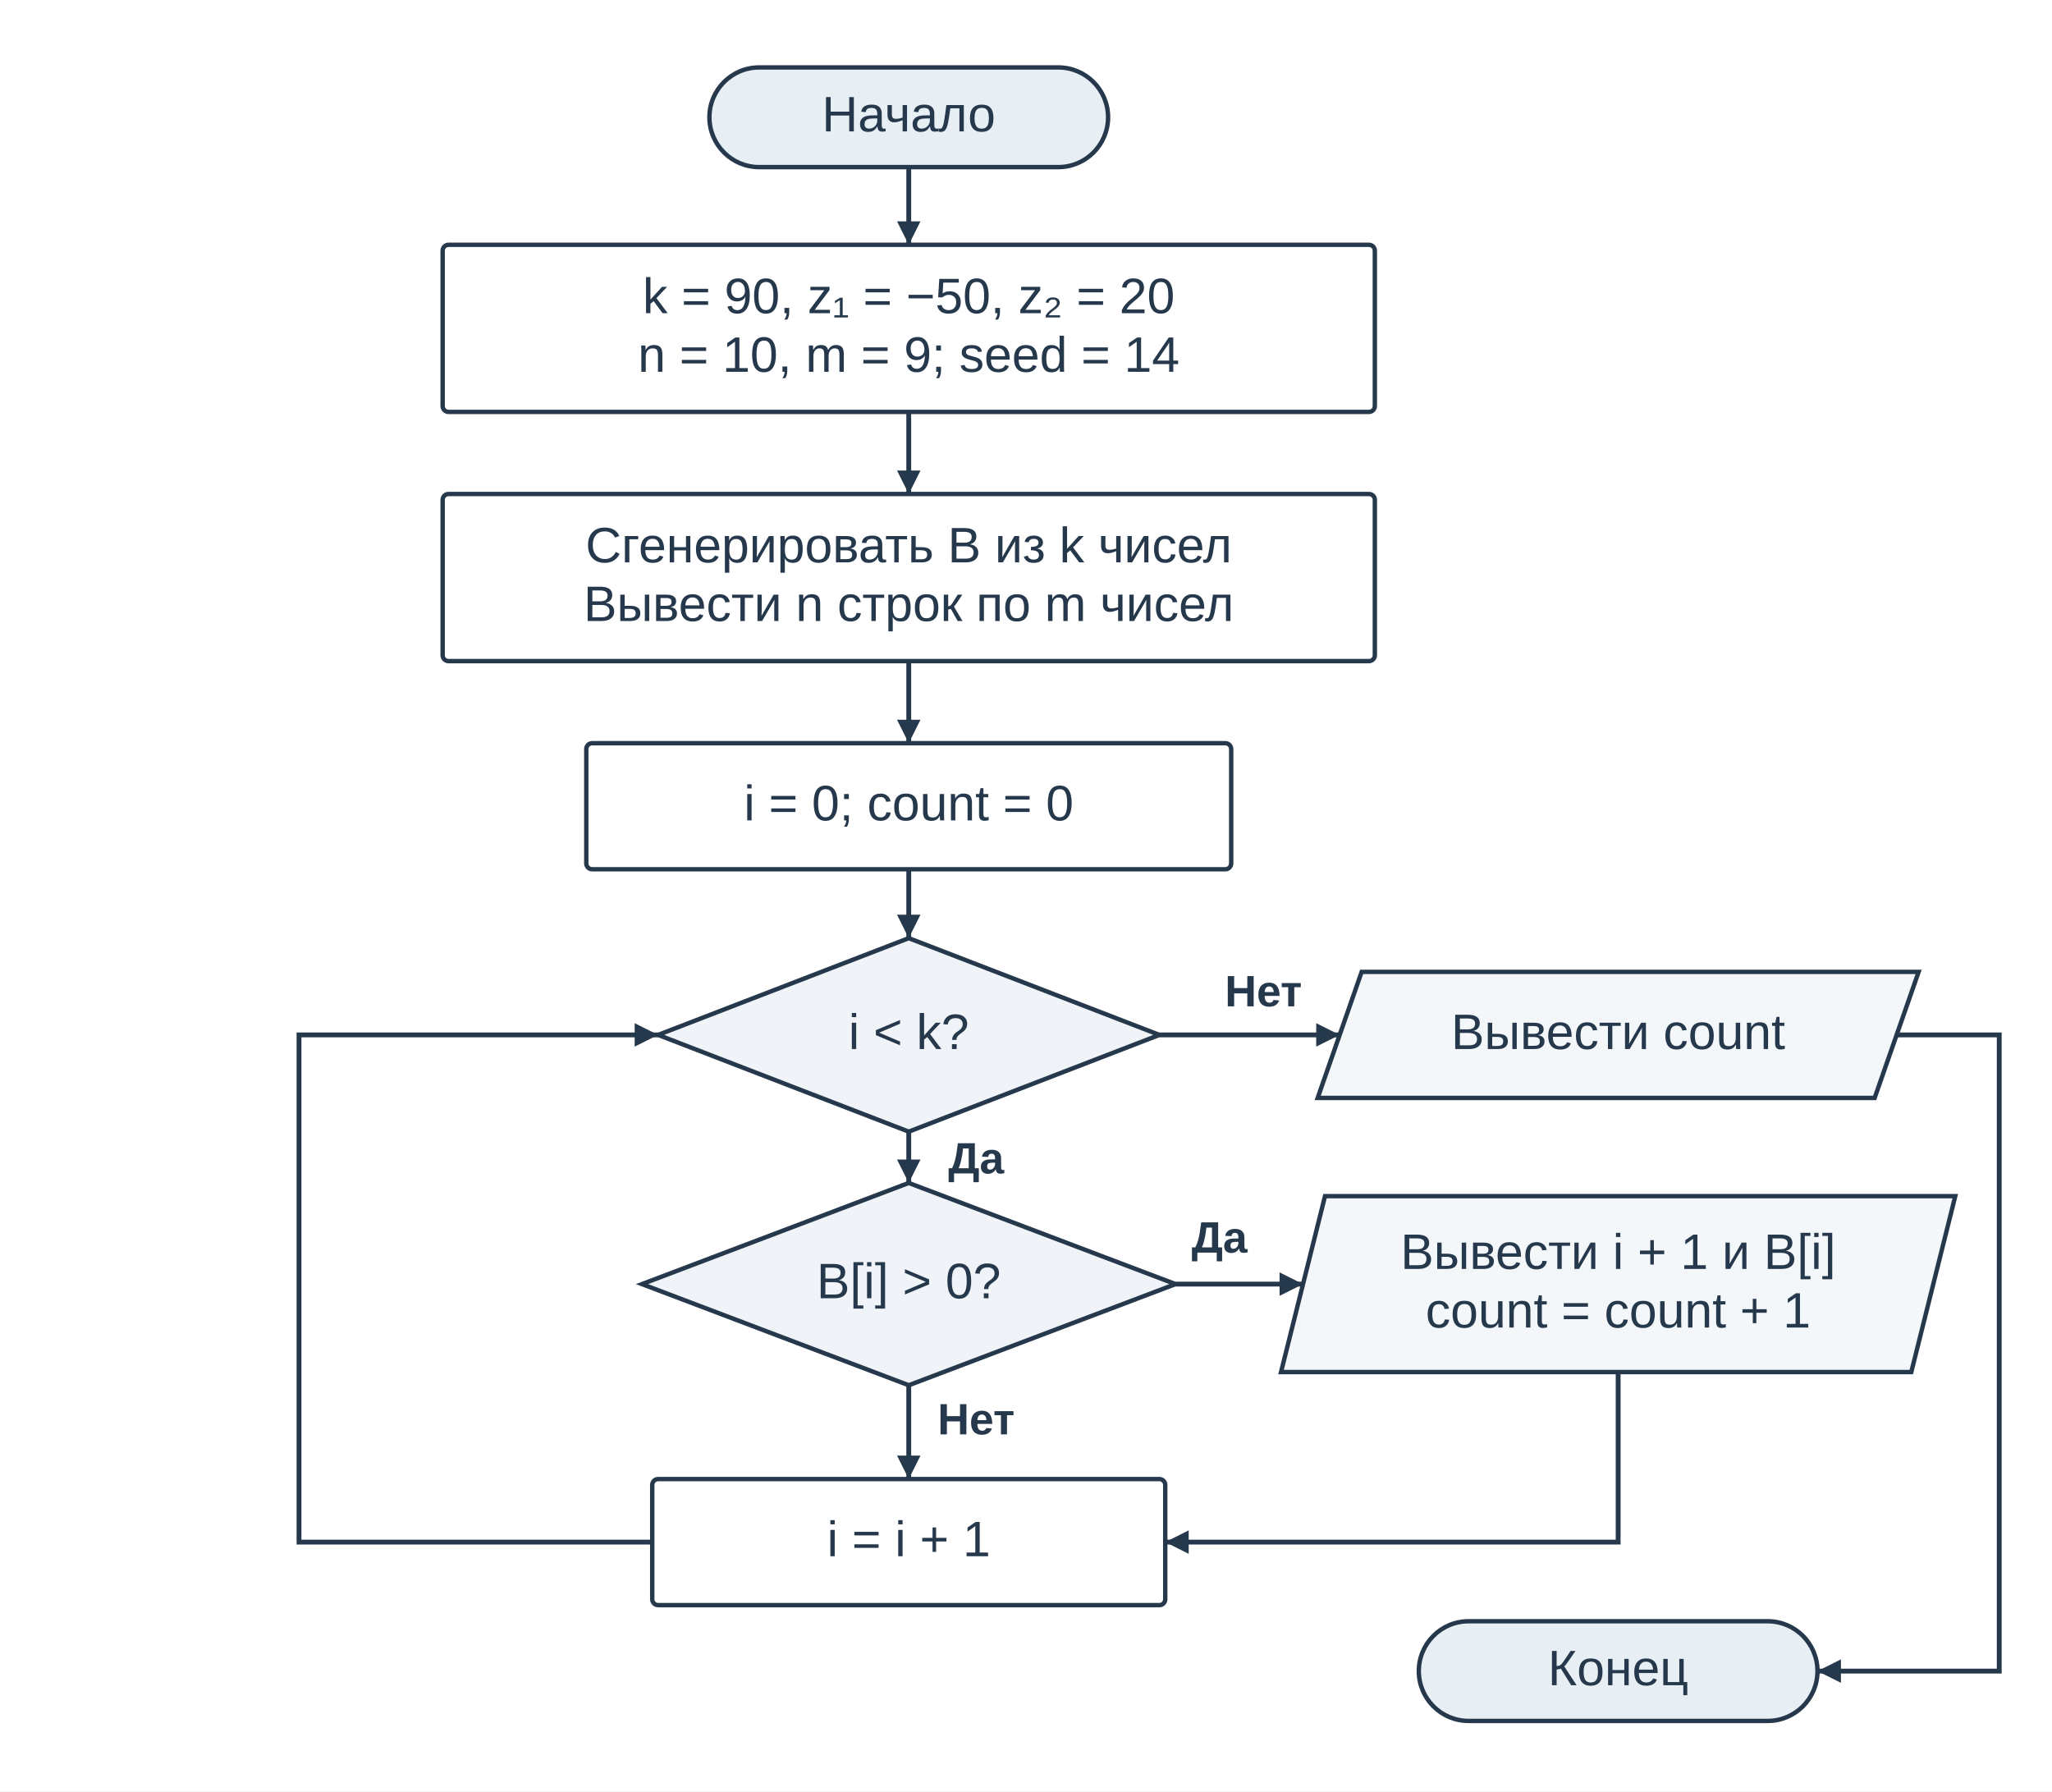
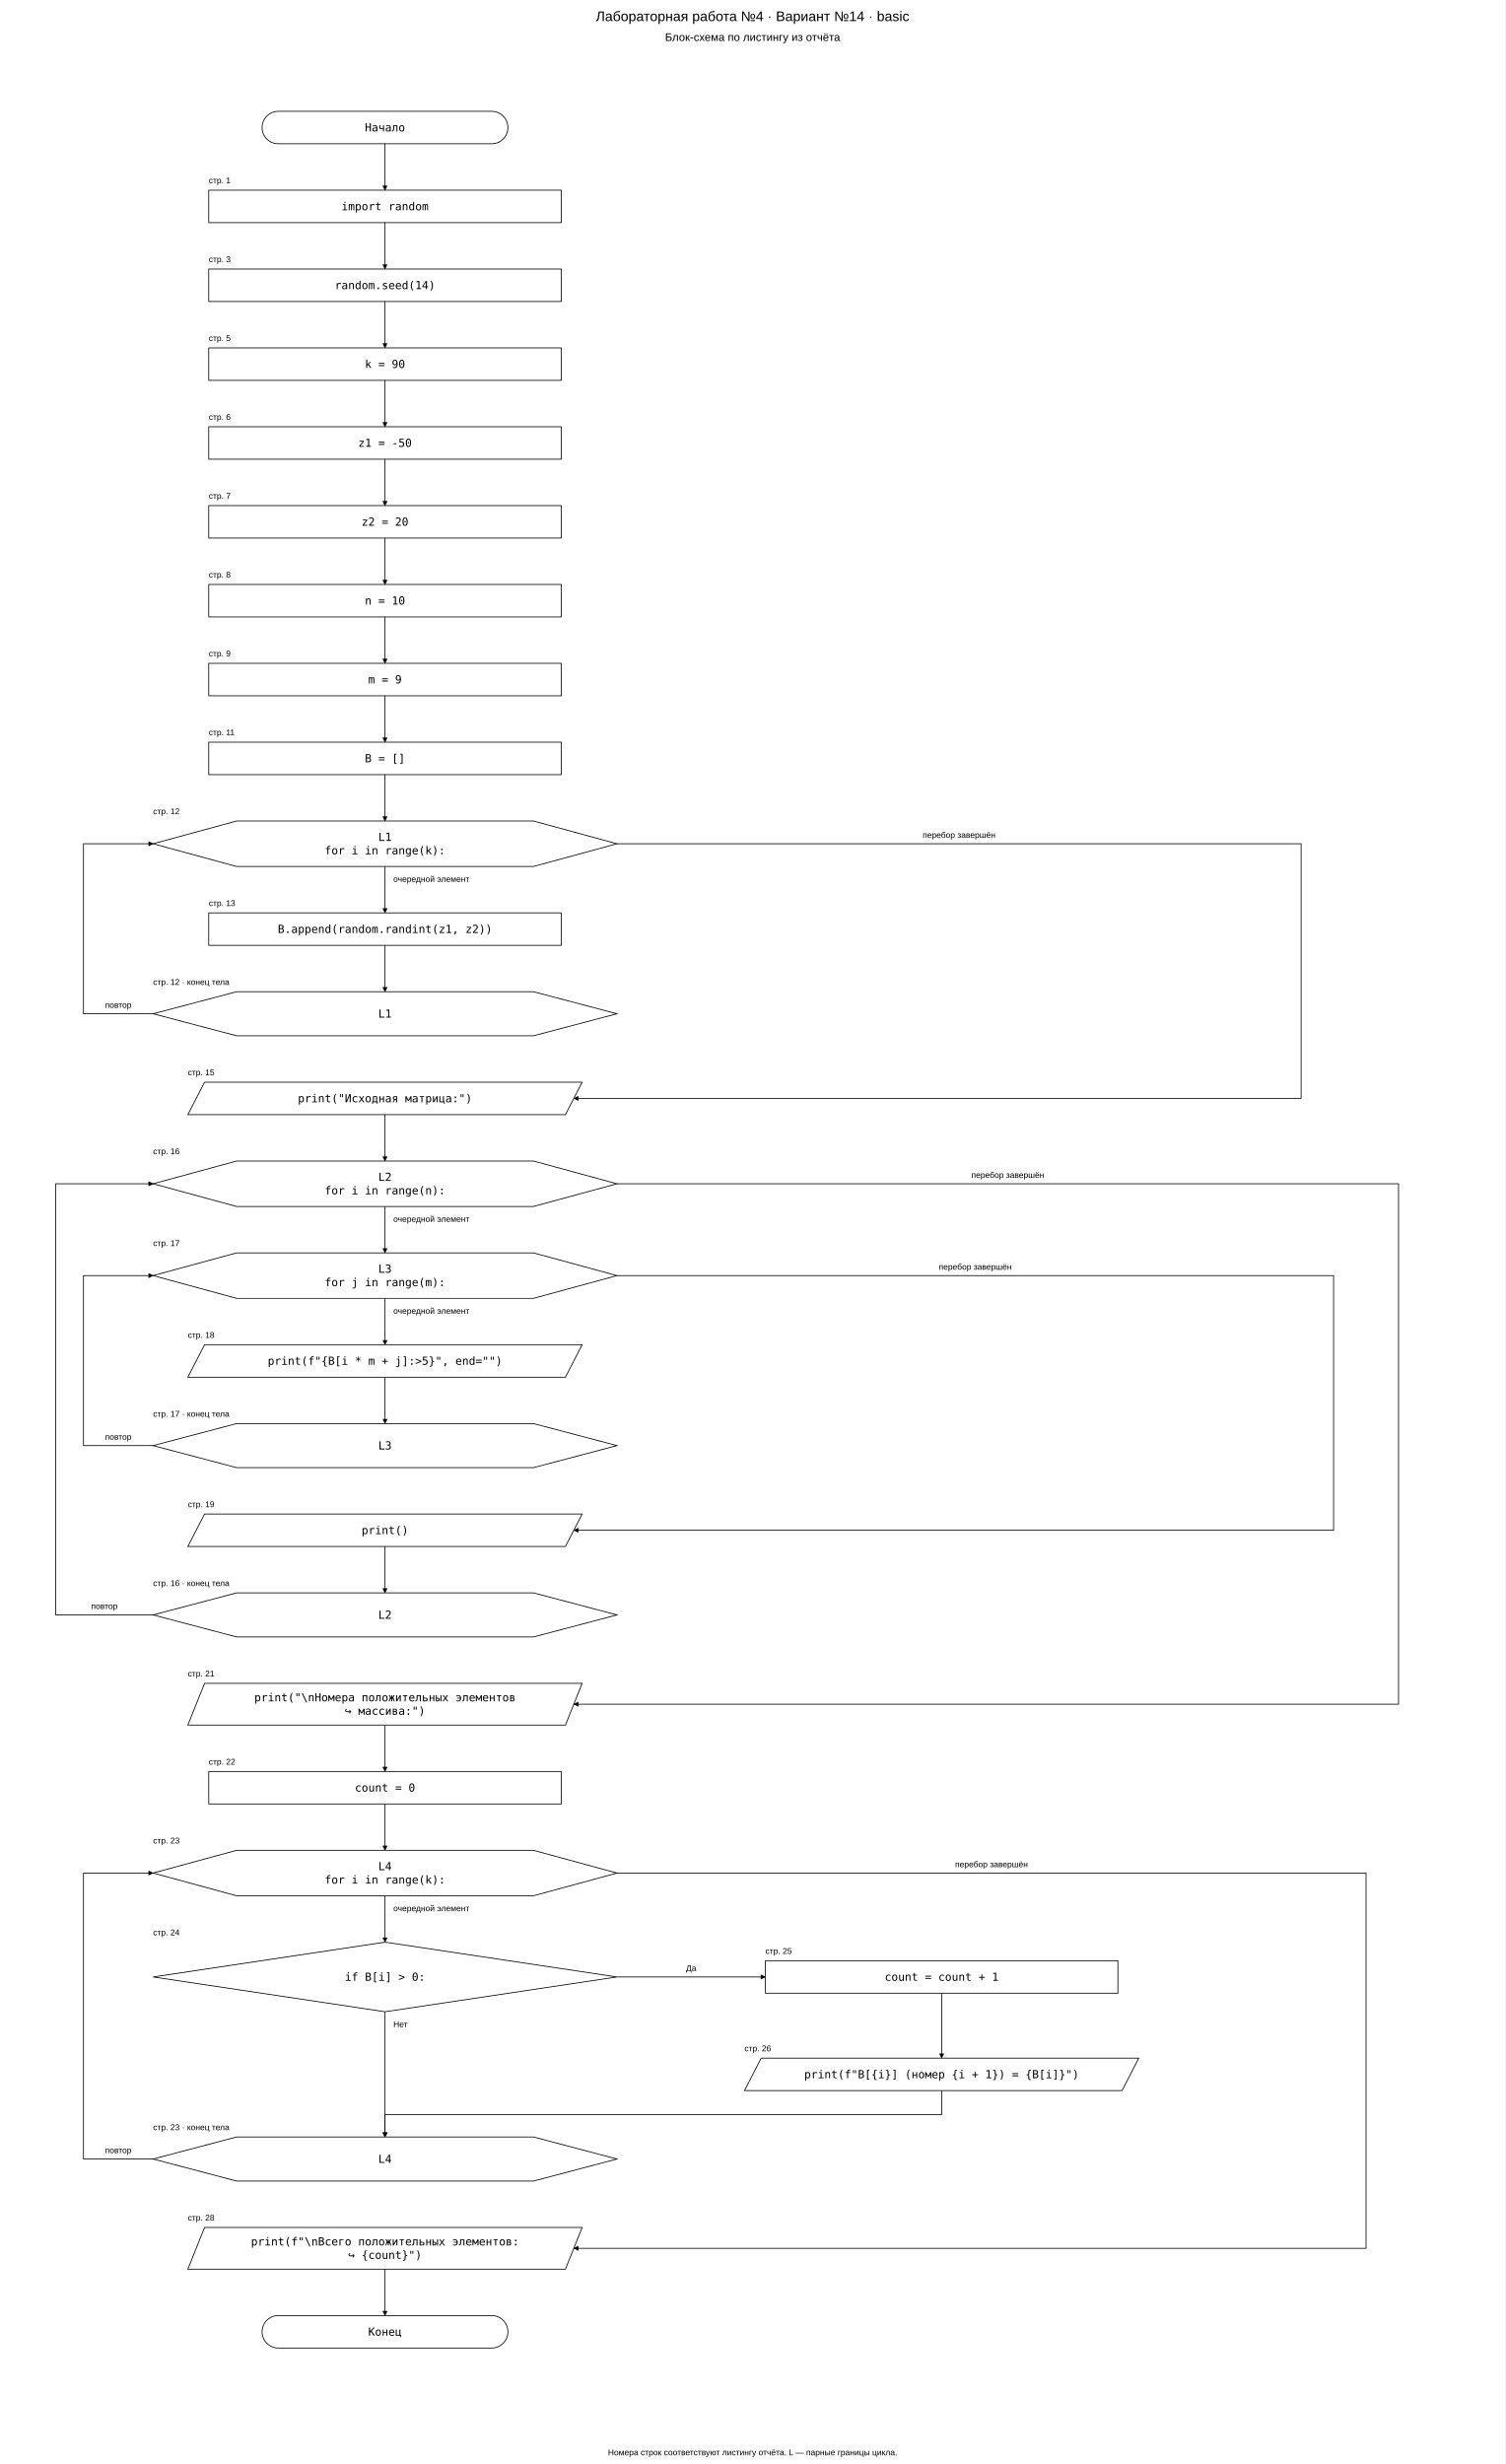
- <svg xmlns="http://www.w3.org/2000/svg" width="700" height="611" viewBox="0 0 700 611">
+ <svg xmlns="http://www.w3.org/2000/svg" width="3245.0" height="5312" viewBox="0 0 3245.0 5312">
+   <rect width="100%" height="100%" fill="white" />
  <defs>
-     <marker id="arrow" markerWidth="9" markerHeight="8" refX="8" refY="4" orient="auto" markerUnits="userSpaceOnUse">
-       <path d="M0,0 L8,4 L0,8 Z" fill="#26384b" />
+     <marker id="arrow" viewBox="0 0 10 10" refX="9" refY="5" markerWidth="11" markerHeight="11" markerUnits="userSpaceOnUse" orient="auto">
+       <path d="M0,0 L10,5 L0,10 Z" fill="black" />
    </marker>
  </defs>
-   <rect width="700" height="611" fill="white" />
-   <polyline points="310.0,57.0 310.0,83.5" stroke="#26384b" stroke-width="1.65" fill="none" marker-end="url(#arrow)" />
-   <polyline points="310.0,140.5 310.0,168.5" stroke="#26384b" stroke-width="1.65" fill="none" marker-end="url(#arrow)" />
-   <polyline points="310.0,225.5 310.0,253.5" stroke="#26384b" stroke-width="1.65" fill="none" marker-end="url(#arrow)" />
-   <polyline points="310.0,296.5 310.0,320.0" stroke="#26384b" stroke-width="1.65" fill="none" marker-end="url(#arrow)" />
-   <polyline points="310.0,386.0 310.0,403.5" stroke="#26384b" stroke-width="1.65" fill="none" marker-end="url(#arrow)" />
-   <polyline points="395.5,353.0 457.0,353.0" stroke="#26384b" stroke-width="1.65" fill="none" marker-end="url(#arrow)" />
-   <polyline points="401.0,438.0 444.5,438.0" stroke="#26384b" stroke-width="1.65" fill="none" marker-end="url(#arrow)" />
-   <polyline points="310.0,472.5 310.0,504.5" stroke="#26384b" stroke-width="1.65" fill="none" marker-end="url(#arrow)" />
-   <polyline points="552.0,468.0 552,526 397.5,526.0" stroke="#26384b" stroke-width="1.65" fill="none" marker-end="url(#arrow)" />
-   <polyline points="222.5,526.0 102,526 102,353 224.5,353.0" stroke="#26384b" stroke-width="1.65" fill="none" marker-end="url(#arrow)" />
-   <polyline points="647.0,353.0 682,353 682,570 620.0,570.0" stroke="#26384b" stroke-width="1.65" fill="none" marker-end="url(#arrow)" />
-   <rect x="242.0" y="23.0" width="136" height="34" rx="17.0" fill="#e7eff5" stroke="#26384b" stroke-width="1.5" />
-   <text x="310.0" y="40.0" text-anchor="middle" dominant-baseline="middle" font-family="Arial" font-size="17" fill="#26384b">Начало</text>
-   <rect x="151.0" y="83.5" width="318" height="57" rx="2" fill="#ffffff" stroke="#26384b" stroke-width="1.5" />
-   <text x="310.0" y="102.0" text-anchor="middle" dominant-baseline="middle" font-family="Arial" font-size="17" fill="#26384b">k = 90, z₁ = −50, z₂ = 20</text>
-   <text x="310.0" y="122.0" text-anchor="middle" dominant-baseline="middle" font-family="Arial" font-size="17" fill="#26384b">n = 10, m = 9; seed = 14</text>
-   <rect x="151.0" y="168.5" width="318" height="57" rx="2" fill="#ffffff" stroke="#26384b" stroke-width="1.5" />
-   <text x="310.0" y="187.0" text-anchor="middle" dominant-baseline="middle" font-family="Arial" font-size="17" fill="#26384b">Сгенерировать B из k чисел</text>
-   <text x="310.0" y="207.0" text-anchor="middle" dominant-baseline="middle" font-family="Arial" font-size="17" fill="#26384b">Вывести n строк по m чисел</text>
-   <rect x="200.0" y="253.5" width="220" height="43" rx="2" fill="#ffffff" stroke="#26384b" stroke-width="1.5" />
-   <text x="310.0" y="275.0" text-anchor="middle" dominant-baseline="middle" font-family="Arial" font-size="17" fill="#26384b">i = 0; count = 0</text>
-   <polygon points="310.0,320.0 395.5,353.0 310.0,386.0 224.5,353.0" fill="#f0f4f8" stroke="#26384b" stroke-width="1.5" />
-   <text x="310.0" y="353.0" text-anchor="middle" dominant-baseline="middle" font-family="Arial" font-size="17" fill="#26384b">i &lt; k?</text>
-   <polygon points="310.0,403.5 401.0,438.0 310.0,472.5 219.0,438.0" fill="#f0f4f8" stroke="#26384b" stroke-width="1.5" />
-   <text x="310.0" y="438.0" text-anchor="middle" dominant-baseline="middle" font-family="Arial" font-size="17" fill="#26384b">B[i] &gt; 0?</text>
-   <polygon points="452.0,408.0 667.0,408.0 652.0,468.0 437.0,468.0" fill="#f3f7fa" stroke="#26384b" stroke-width="1.5" />
-   <text x="552.0" y="428.0" text-anchor="middle" dominant-baseline="middle" font-family="Arial" font-size="17" fill="#26384b">Вывести i + 1 и B[i]</text>
-   <text x="552.0" y="448.0" text-anchor="middle" dominant-baseline="middle" font-family="Arial" font-size="17" fill="#26384b">count = count + 1</text>
-   <rect x="222.5" y="504.5" width="175" height="43" rx="2" fill="#ffffff" stroke="#26384b" stroke-width="1.5" />
-   <text x="310.0" y="526.0" text-anchor="middle" dominant-baseline="middle" font-family="Arial" font-size="17" fill="#26384b">i = i + 1</text>
-   <polygon points="464.5,331.5 654.5,331.5 639.5,374.5 449.5,374.5" fill="#f3f7fa" stroke="#26384b" stroke-width="1.5" />
-   <text x="552.0" y="353.0" text-anchor="middle" dominant-baseline="middle" font-family="Arial" font-size="17" fill="#26384b">Вывести count</text>
-   <rect x="484.0" y="553.0" width="136" height="34" rx="17.0" fill="#e7eff5" stroke="#26384b" stroke-width="1.5" />
-   <text x="552.0" y="570.0" text-anchor="middle" dominant-baseline="middle" font-family="Arial" font-size="17" fill="#26384b">Конец</text>
-   <text x="333" y="396" text-anchor="middle" dominant-baseline="middle" font-family="Arial" font-size="15" font-weight="bold" fill="#26384b" stroke="white" stroke-width="4" paint-order="stroke">Да</text>
-   <text x="431" y="339" text-anchor="middle" dominant-baseline="middle" font-family="Arial" font-size="15" font-weight="bold" fill="#26384b" stroke="white" stroke-width="4" paint-order="stroke">Нет</text>
-   <text x="416" y="423" text-anchor="middle" dominant-baseline="middle" font-family="Arial" font-size="15" font-weight="bold" fill="#26384b" stroke="white" stroke-width="4" paint-order="stroke">Да</text>
-   <text x="333" y="485" text-anchor="middle" dominant-baseline="middle" font-family="Arial" font-size="15" font-weight="bold" fill="#26384b" stroke="white" stroke-width="4" paint-order="stroke">Нет</text>
+   <text x="1622.5" y="35" font-size="30" font-family="Arial" text-anchor="middle" dominant-baseline="central" fill="black">Лабораторная работа №4 · Вариант №14 · basic</text>
+   <text x="1622.5" y="80" font-size="24" font-family="Arial" text-anchor="middle" dominant-baseline="central" fill="black">Блок-схема по листингу из отчёта</text>
+   <polyline points="830.0,310.0 830.0,410.0" fill="none" stroke="black" stroke-width="1.7" marker-end="url(#arrow)" />
+   <polyline points="830.0,480.0 830.0,580.0" fill="none" stroke="black" stroke-width="1.7" marker-end="url(#arrow)" />
+   <polyline points="830.0,650.0 830.0,750.0" fill="none" stroke="black" stroke-width="1.7" marker-end="url(#arrow)" />
+   <polyline points="830.0,820.0 830.0,920.0" fill="none" stroke="black" stroke-width="1.7" marker-end="url(#arrow)" />
+   <polyline points="830.0,990.0 830.0,1090.0" fill="none" stroke="black" stroke-width="1.7" marker-end="url(#arrow)" />
+   <polyline points="830.0,1160.0 830.0,1260.0" fill="none" stroke="black" stroke-width="1.7" marker-end="url(#arrow)" />
+   <polyline points="830.0,1330.0 830.0,1430.0" fill="none" stroke="black" stroke-width="1.7" marker-end="url(#arrow)" />
+   <polyline points="830.0,1500.0 830.0,1600.0" fill="none" stroke="black" stroke-width="1.7" marker-end="url(#arrow)" />
+   <polyline points="830.0,1670.0 830.0,1770.0" fill="none" stroke="black" stroke-width="1.7" marker-end="url(#arrow)" />
+   <polyline points="830.0,1868.0 830.0,1968.0" fill="none" stroke="black" stroke-width="1.7" marker-end="url(#arrow)" />
+   <polyline points="1330.0,1819.0 2805.0,1819.0 2805.0,2368.0 1237.0,2368.0" fill="none" stroke="black" stroke-width="1.7" marker-end="url(#arrow)" />
+   <polyline points="830.0,2038.0 830.0,2138.0" fill="none" stroke="black" stroke-width="1.7" marker-end="url(#arrow)" />
+   <polyline points="330.0,2185.5 180.0,2185.5 180.0,1819.0 330.0,1819.0" fill="none" stroke="black" stroke-width="1.7" marker-end="url(#arrow)" />
+   <polyline points="830.0,2403.0 830.0,2503.0" fill="none" stroke="black" stroke-width="1.7" marker-end="url(#arrow)" />
+   <polyline points="830.0,2601.0 830.0,2701.0" fill="none" stroke="black" stroke-width="1.7" marker-end="url(#arrow)" />
+   <polyline points="1330.0,2552.0 3015.0,2552.0 3015.0,3674.0 1237.0,3674.0" fill="none" stroke="black" stroke-width="1.7" marker-end="url(#arrow)" />
+   <polyline points="830.0,2799.0 830.0,2899.0" fill="none" stroke="black" stroke-width="1.7" marker-end="url(#arrow)" />
+   <polyline points="1330.0,2750.0 2875.0,2750.0 2875.0,3299.0 1237.0,3299.0" fill="none" stroke="black" stroke-width="1.7" marker-end="url(#arrow)" />
+   <polyline points="830.0,2969.0 830.0,3069.0" fill="none" stroke="black" stroke-width="1.7" marker-end="url(#arrow)" />
+   <polyline points="330.0,3116.5 180.0,3116.5 180.0,2750.0 330.0,2750.0" fill="none" stroke="black" stroke-width="1.7" marker-end="url(#arrow)" />
+   <polyline points="830.0,3334.0 830.0,3434.0" fill="none" stroke="black" stroke-width="1.7" marker-end="url(#arrow)" />
+   <polyline points="330.0,3481.5 120.0,3481.5 120.0,2552.0 330.0,2552.0" fill="none" stroke="black" stroke-width="1.7" marker-end="url(#arrow)" />
+   <polyline points="830.0,3719.0 830.0,3819.0" fill="none" stroke="black" stroke-width="1.7" marker-end="url(#arrow)" />
+   <polyline points="830.0,3889.0 830.0,3989.0" fill="none" stroke="black" stroke-width="1.7" marker-end="url(#arrow)" />
+   <polyline points="830.0,4087.0 830.0,4187.0" fill="none" stroke="black" stroke-width="1.7" marker-end="url(#arrow)" />
+   <polyline points="1330.0,4038.0 2945.0,4038.0 2945.0,4847.0 1237.0,4847.0" fill="none" stroke="black" stroke-width="1.7" marker-end="url(#arrow)" />
+   <polyline points="1330.0,4262.0 1650.0,4262.0" fill="none" stroke="black" stroke-width="1.7" marker-end="url(#arrow)" />
+   <polyline points="830.0,4337.0 830.0,4607.0" fill="none" stroke="black" stroke-width="1.7" marker-end="url(#arrow)" />
+   <polyline points="2030.0,4297.0 2030.0,4437.0" fill="none" stroke="black" stroke-width="1.7" marker-end="url(#arrow)" />
+   <polyline points="2030.0,4507.0 2030.0,4559 830.0,4559 830.0,4607.0" fill="none" stroke="black" stroke-width="1.7" marker-end="url(#arrow)" />
+   <polyline points="330.0,4654.5 180.0,4654.5 180.0,4038.0 330.0,4038.0" fill="none" stroke="black" stroke-width="1.7" marker-end="url(#arrow)" />
+   <polyline points="830.0,4892.0 830.0,4992.0" fill="none" stroke="black" stroke-width="1.7" marker-end="url(#arrow)" />
+   <rect x="565.0" y="240.0" width="530" height="70" rx="35.0" fill="white" stroke="black" stroke-width="1.7" />
+   <text x="830.0" y="275.0" font-size="24" font-family="Consolas, Segoe UI Symbol" text-anchor="middle" dominant-baseline="central" fill="black">Начало</text>
+   <polygon points="450.0,410.0 1210.0,410.0 1210.0,480.0 450.0,480.0" fill="white" stroke="black" stroke-width="1.7" />
+   <text x="830.0" y="445.0" font-size="24" font-family="Consolas, Segoe UI Symbol" text-anchor="middle" dominant-baseline="central" fill="black">import random</text>
+   <text x="450.0" y="389.0" font-size="18" font-family="Arial" text-anchor="start" dominant-baseline="central" fill="black">стр. 1</text>
+   <polygon points="450.0,580.0 1210.0,580.0 1210.0,650.0 450.0,650.0" fill="white" stroke="black" stroke-width="1.7" />
+   <text x="830.0" y="615.0" font-size="24" font-family="Consolas, Segoe UI Symbol" text-anchor="middle" dominant-baseline="central" fill="black">random.seed(14)</text>
+   <text x="450.0" y="559.0" font-size="18" font-family="Arial" text-anchor="start" dominant-baseline="central" fill="black">стр. 3</text>
+   <polygon points="450.0,750.0 1210.0,750.0 1210.0,820.0 450.0,820.0" fill="white" stroke="black" stroke-width="1.7" />
+   <text x="830.0" y="785.0" font-size="24" font-family="Consolas, Segoe UI Symbol" text-anchor="middle" dominant-baseline="central" fill="black">k = 90</text>
+   <text x="450.0" y="729.0" font-size="18" font-family="Arial" text-anchor="start" dominant-baseline="central" fill="black">стр. 5</text>
+   <polygon points="450.0,920.0 1210.0,920.0 1210.0,990.0 450.0,990.0" fill="white" stroke="black" stroke-width="1.7" />
+   <text x="830.0" y="955.0" font-size="24" font-family="Consolas, Segoe UI Symbol" text-anchor="middle" dominant-baseline="central" fill="black">z1 = -50</text>
+   <text x="450.0" y="899.0" font-size="18" font-family="Arial" text-anchor="start" dominant-baseline="central" fill="black">стр. 6</text>
+   <polygon points="450.0,1090.0 1210.0,1090.0 1210.0,1160.0 450.0,1160.0" fill="white" stroke="black" stroke-width="1.7" />
+   <text x="830.0" y="1125.0" font-size="24" font-family="Consolas, Segoe UI Symbol" text-anchor="middle" dominant-baseline="central" fill="black">z2 = 20</text>
+   <text x="450.0" y="1069.0" font-size="18" font-family="Arial" text-anchor="start" dominant-baseline="central" fill="black">стр. 7</text>
+   <polygon points="450.0,1260.0 1210.0,1260.0 1210.0,1330.0 450.0,1330.0" fill="white" stroke="black" stroke-width="1.7" />
+   <text x="830.0" y="1295.0" font-size="24" font-family="Consolas, Segoe UI Symbol" text-anchor="middle" dominant-baseline="central" fill="black">n = 10</text>
+   <text x="450.0" y="1239.0" font-size="18" font-family="Arial" text-anchor="start" dominant-baseline="central" fill="black">стр. 8</text>
+   <polygon points="450.0,1430.0 1210.0,1430.0 1210.0,1500.0 450.0,1500.0" fill="white" stroke="black" stroke-width="1.7" />
+   <text x="830.0" y="1465.0" font-size="24" font-family="Consolas, Segoe UI Symbol" text-anchor="middle" dominant-baseline="central" fill="black">m = 9</text>
+   <text x="450.0" y="1409.0" font-size="18" font-family="Arial" text-anchor="start" dominant-baseline="central" fill="black">стр. 9</text>
+   <polygon points="450.0,1600.0 1210.0,1600.0 1210.0,1670.0 450.0,1670.0" fill="white" stroke="black" stroke-width="1.7" />
+   <text x="830.0" y="1635.0" font-size="24" font-family="Consolas, Segoe UI Symbol" text-anchor="middle" dominant-baseline="central" fill="black">B = []</text>
+   <text x="450.0" y="1579.0" font-size="18" font-family="Arial" text-anchor="start" dominant-baseline="central" fill="black">стр. 11</text>
+   <polygon points="510.0,1770.0 1150.0,1770.0 1330.0,1819.0 1150.0,1868.0 510.0,1868.0 330.0,1819.0" fill="white" stroke="black" stroke-width="1.7" />
+   <text x="830.0" y="1804.5" font-size="24" font-family="Consolas, Segoe UI Symbol" text-anchor="middle" dominant-baseline="central" fill="black">L1</text>
+   <text x="830.0" y="1833.5" font-size="24" font-family="Consolas, Segoe UI Symbol" text-anchor="middle" dominant-baseline="central" fill="black">for i in range(k):</text>
+   <text x="330.0" y="1749.0" font-size="18" font-family="Arial" text-anchor="start" dominant-baseline="central" fill="black">стр. 12</text>
+   <polygon points="450.0,1968.0 1210.0,1968.0 1210.0,2038.0 450.0,2038.0" fill="white" stroke="black" stroke-width="1.7" />
+   <text x="830.0" y="2003.0" font-size="24" font-family="Consolas, Segoe UI Symbol" text-anchor="middle" dominant-baseline="central" fill="black">B.append(random.randint(z1, z2))</text>
+   <text x="450.0" y="1947.0" font-size="18" font-family="Arial" text-anchor="start" dominant-baseline="central" fill="black">стр. 13</text>
+   <polygon points="510.0,2138.0 1150.0,2138.0 1330.0,2185.5 1150.0,2233.0 510.0,2233.0 330.0,2185.5" fill="white" stroke="black" stroke-width="1.7" />
+   <text x="830.0" y="2185.5" font-size="24" font-family="Consolas, Segoe UI Symbol" text-anchor="middle" dominant-baseline="central" fill="black">L1</text>
+   <text x="330.0" y="2117.0" font-size="18" font-family="Arial" text-anchor="start" dominant-baseline="central" fill="black">стр. 12 · конец тела</text>
+   <polygon points="441.0,2333.0 1255.0,2333.0 1219.0,2403.0 405.0,2403.0" fill="white" stroke="black" stroke-width="1.7" />
+   <text x="830.0" y="2368.0" font-size="24" font-family="Consolas, Segoe UI Symbol" text-anchor="middle" dominant-baseline="central" fill="black">print("Исходная матрица:")</text>
+   <text x="405.0" y="2312.0" font-size="18" font-family="Arial" text-anchor="start" dominant-baseline="central" fill="black">стр. 15</text>
+   <polygon points="510.0,2503.0 1150.0,2503.0 1330.0,2552.0 1150.0,2601.0 510.0,2601.0 330.0,2552.0" fill="white" stroke="black" stroke-width="1.7" />
+   <text x="830.0" y="2537.5" font-size="24" font-family="Consolas, Segoe UI Symbol" text-anchor="middle" dominant-baseline="central" fill="black">L2</text>
+   <text x="830.0" y="2566.5" font-size="24" font-family="Consolas, Segoe UI Symbol" text-anchor="middle" dominant-baseline="central" fill="black">for i in range(n):</text>
+   <text x="330.0" y="2482.0" font-size="18" font-family="Arial" text-anchor="start" dominant-baseline="central" fill="black">стр. 16</text>
+   <polygon points="510.0,2701.0 1150.0,2701.0 1330.0,2750.0 1150.0,2799.0 510.0,2799.0 330.0,2750.0" fill="white" stroke="black" stroke-width="1.7" />
+   <text x="830.0" y="2735.5" font-size="24" font-family="Consolas, Segoe UI Symbol" text-anchor="middle" dominant-baseline="central" fill="black">L3</text>
+   <text x="830.0" y="2764.5" font-size="24" font-family="Consolas, Segoe UI Symbol" text-anchor="middle" dominant-baseline="central" fill="black">for j in range(m):</text>
+   <text x="330.0" y="2680.0" font-size="18" font-family="Arial" text-anchor="start" dominant-baseline="central" fill="black">стр. 17</text>
+   <polygon points="441.0,2899.0 1255.0,2899.0 1219.0,2969.0 405.0,2969.0" fill="white" stroke="black" stroke-width="1.7" />
+   <text x="830.0" y="2934.0" font-size="24" font-family="Consolas, Segoe UI Symbol" text-anchor="middle" dominant-baseline="central" fill="black">print(f"{B[i * m + j]:&gt;5}", end="")</text>
+   <text x="405.0" y="2878.0" font-size="18" font-family="Arial" text-anchor="start" dominant-baseline="central" fill="black">стр. 18</text>
+   <polygon points="510.0,3069.0 1150.0,3069.0 1330.0,3116.5 1150.0,3164.0 510.0,3164.0 330.0,3116.5" fill="white" stroke="black" stroke-width="1.7" />
+   <text x="830.0" y="3116.5" font-size="24" font-family="Consolas, Segoe UI Symbol" text-anchor="middle" dominant-baseline="central" fill="black">L3</text>
+   <text x="330.0" y="3048.0" font-size="18" font-family="Arial" text-anchor="start" dominant-baseline="central" fill="black">стр. 17 · конец тела</text>
+   <polygon points="441.0,3264.0 1255.0,3264.0 1219.0,3334.0 405.0,3334.0" fill="white" stroke="black" stroke-width="1.7" />
+   <text x="830.0" y="3299.0" font-size="24" font-family="Consolas, Segoe UI Symbol" text-anchor="middle" dominant-baseline="central" fill="black">print()</text>
+   <text x="405.0" y="3243.0" font-size="18" font-family="Arial" text-anchor="start" dominant-baseline="central" fill="black">стр. 19</text>
+   <polygon points="510.0,3434.0 1150.0,3434.0 1330.0,3481.5 1150.0,3529.0 510.0,3529.0 330.0,3481.5" fill="white" stroke="black" stroke-width="1.7" />
+   <text x="830.0" y="3481.5" font-size="24" font-family="Consolas, Segoe UI Symbol" text-anchor="middle" dominant-baseline="central" fill="black">L2</text>
+   <text x="330.0" y="3413.0" font-size="18" font-family="Arial" text-anchor="start" dominant-baseline="central" fill="black">стр. 16 · конец тела</text>
+   <polygon points="441.0,3629.0 1255.0,3629.0 1219.0,3719.0 405.0,3719.0" fill="white" stroke="black" stroke-width="1.7" />
+   <text x="830.0" y="3659.5" font-size="24" font-family="Consolas, Segoe UI Symbol" text-anchor="middle" dominant-baseline="central" fill="black">print("\nНомера положительных элементов </text>
+   <text x="830.0" y="3688.5" font-size="24" font-family="Consolas, Segoe UI Symbol" text-anchor="middle" dominant-baseline="central" fill="black">↪ массива:")</text>
+   <text x="405.0" y="3608.0" font-size="18" font-family="Arial" text-anchor="start" dominant-baseline="central" fill="black">стр. 21</text>
+   <polygon points="450.0,3819.0 1210.0,3819.0 1210.0,3889.0 450.0,3889.0" fill="white" stroke="black" stroke-width="1.7" />
+   <text x="830.0" y="3854.0" font-size="24" font-family="Consolas, Segoe UI Symbol" text-anchor="middle" dominant-baseline="central" fill="black">count = 0</text>
+   <text x="450.0" y="3798.0" font-size="18" font-family="Arial" text-anchor="start" dominant-baseline="central" fill="black">стр. 22</text>
+   <polygon points="510.0,3989.0 1150.0,3989.0 1330.0,4038.0 1150.0,4087.0 510.0,4087.0 330.0,4038.0" fill="white" stroke="black" stroke-width="1.7" />
+   <text x="830.0" y="4023.5" font-size="24" font-family="Consolas, Segoe UI Symbol" text-anchor="middle" dominant-baseline="central" fill="black">L4</text>
+   <text x="830.0" y="4052.5" font-size="24" font-family="Consolas, Segoe UI Symbol" text-anchor="middle" dominant-baseline="central" fill="black">for i in range(k):</text>
+   <text x="330.0" y="3968.0" font-size="18" font-family="Arial" text-anchor="start" dominant-baseline="central" fill="black">стр. 23</text>
+   <polygon points="830.0,4187.0 1330.0,4262.0 830.0,4337.0 330.0,4262.0" fill="white" stroke="black" stroke-width="1.7" />
+   <text x="830.0" y="4262.0" font-size="24" font-family="Consolas, Segoe UI Symbol" text-anchor="middle" dominant-baseline="central" fill="black">if B[i] &gt; 0:</text>
+   <text x="330.0" y="4166.0" font-size="18" font-family="Arial" text-anchor="start" dominant-baseline="central" fill="black">стр. 24</text>
+   <polygon points="1650.0,4227.0 2410.0,4227.0 2410.0,4297.0 1650.0,4297.0" fill="white" stroke="black" stroke-width="1.7" />
+   <text x="2030.0" y="4262.0" font-size="24" font-family="Consolas, Segoe UI Symbol" text-anchor="middle" dominant-baseline="central" fill="black">count = count + 1</text>
+   <text x="1650.0" y="4206.0" font-size="18" font-family="Arial" text-anchor="start" dominant-baseline="central" fill="black">стр. 25</text>
+   <polygon points="1641.0,4437.0 2455.0,4437.0 2419.0,4507.0 1605.0,4507.0" fill="white" stroke="black" stroke-width="1.7" />
+   <text x="2030.0" y="4472.0" font-size="24" font-family="Consolas, Segoe UI Symbol" text-anchor="middle" dominant-baseline="central" fill="black">print(f"B[{i}] (номер {i + 1}) = {B[i]}")</text>
+   <text x="1605.0" y="4416.0" font-size="18" font-family="Arial" text-anchor="start" dominant-baseline="central" fill="black">стр. 26</text>
+   <polygon points="510.0,4607.0 1150.0,4607.0 1330.0,4654.5 1150.0,4702.0 510.0,4702.0 330.0,4654.5" fill="white" stroke="black" stroke-width="1.7" />
+   <text x="830.0" y="4654.5" font-size="24" font-family="Consolas, Segoe UI Symbol" text-anchor="middle" dominant-baseline="central" fill="black">L4</text>
+   <text x="330.0" y="4586.0" font-size="18" font-family="Arial" text-anchor="start" dominant-baseline="central" fill="black">стр. 23 · конец тела</text>
+   <polygon points="441.0,4802.0 1255.0,4802.0 1219.0,4892.0 405.0,4892.0" fill="white" stroke="black" stroke-width="1.7" />
+   <text x="830.0" y="4832.5" font-size="24" font-family="Consolas, Segoe UI Symbol" text-anchor="middle" dominant-baseline="central" fill="black">print(f"\nВсего положительных элементов: </text>
+   <text x="830.0" y="4861.5" font-size="24" font-family="Consolas, Segoe UI Symbol" text-anchor="middle" dominant-baseline="central" fill="black">↪ {count}")</text>
+   <text x="405.0" y="4781.0" font-size="18" font-family="Arial" text-anchor="start" dominant-baseline="central" fill="black">стр. 28</text>
+   <rect x="565.0" y="4992.0" width="530" height="70" rx="35.0" fill="white" stroke="black" stroke-width="1.7" />
+   <text x="830.0" y="5027.0" font-size="24" font-family="Consolas, Segoe UI Symbol" text-anchor="middle" dominant-baseline="central" fill="black">Конец</text>
+   <text x="848.0" y="1895.0" font-size="18" font-family="Arial" text-anchor="start" dominant-baseline="central" fill="black">очередной элемент</text>
+   <text x="2067.5" y="1800.0" font-size="18" font-family="Arial" text-anchor="middle" dominant-baseline="central" fill="black">перебор завершён</text>
+   <text x="255.0" y="2166.5" font-size="18" font-family="Arial" text-anchor="middle" dominant-baseline="central" fill="black">повтор</text>
+   <text x="848.0" y="2628.0" font-size="18" font-family="Arial" text-anchor="start" dominant-baseline="central" fill="black">очередной элемент</text>
+   <text x="2172.5" y="2533.0" font-size="18" font-family="Arial" text-anchor="middle" dominant-baseline="central" fill="black">перебор завершён</text>
+   <text x="848.0" y="2826.0" font-size="18" font-family="Arial" text-anchor="start" dominant-baseline="central" fill="black">очередной элемент</text>
+   <text x="2102.5" y="2731.0" font-size="18" font-family="Arial" text-anchor="middle" dominant-baseline="central" fill="black">перебор завершён</text>
+   <text x="255.0" y="3097.5" font-size="18" font-family="Arial" text-anchor="middle" dominant-baseline="central" fill="black">повтор</text>
+   <text x="225.0" y="3462.5" font-size="18" font-family="Arial" text-anchor="middle" dominant-baseline="central" fill="black">повтор</text>
+   <text x="848.0" y="4114.0" font-size="18" font-family="Arial" text-anchor="start" dominant-baseline="central" fill="black">очередной элемент</text>
+   <text x="2137.5" y="4019.0" font-size="18" font-family="Arial" text-anchor="middle" dominant-baseline="central" fill="black">перебор завершён</text>
+   <text x="1490.0" y="4243.0" font-size="18" font-family="Arial" text-anchor="middle" dominant-baseline="central" fill="black">Да</text>
+   <text x="848.0" y="4364.0" font-size="18" font-family="Arial" text-anchor="start" dominant-baseline="central" fill="black">Нет</text>
+   <text x="255.0" y="4635.5" font-size="18" font-family="Arial" text-anchor="middle" dominant-baseline="central" fill="black">повтор</text>
+   <text x="1622.5" y="5287" font-size="18" font-family="Arial" text-anchor="middle" dominant-baseline="central" fill="black">Номера строк соответствуют листингу отчёта. L — парные границы цикла.</text>
</svg>
